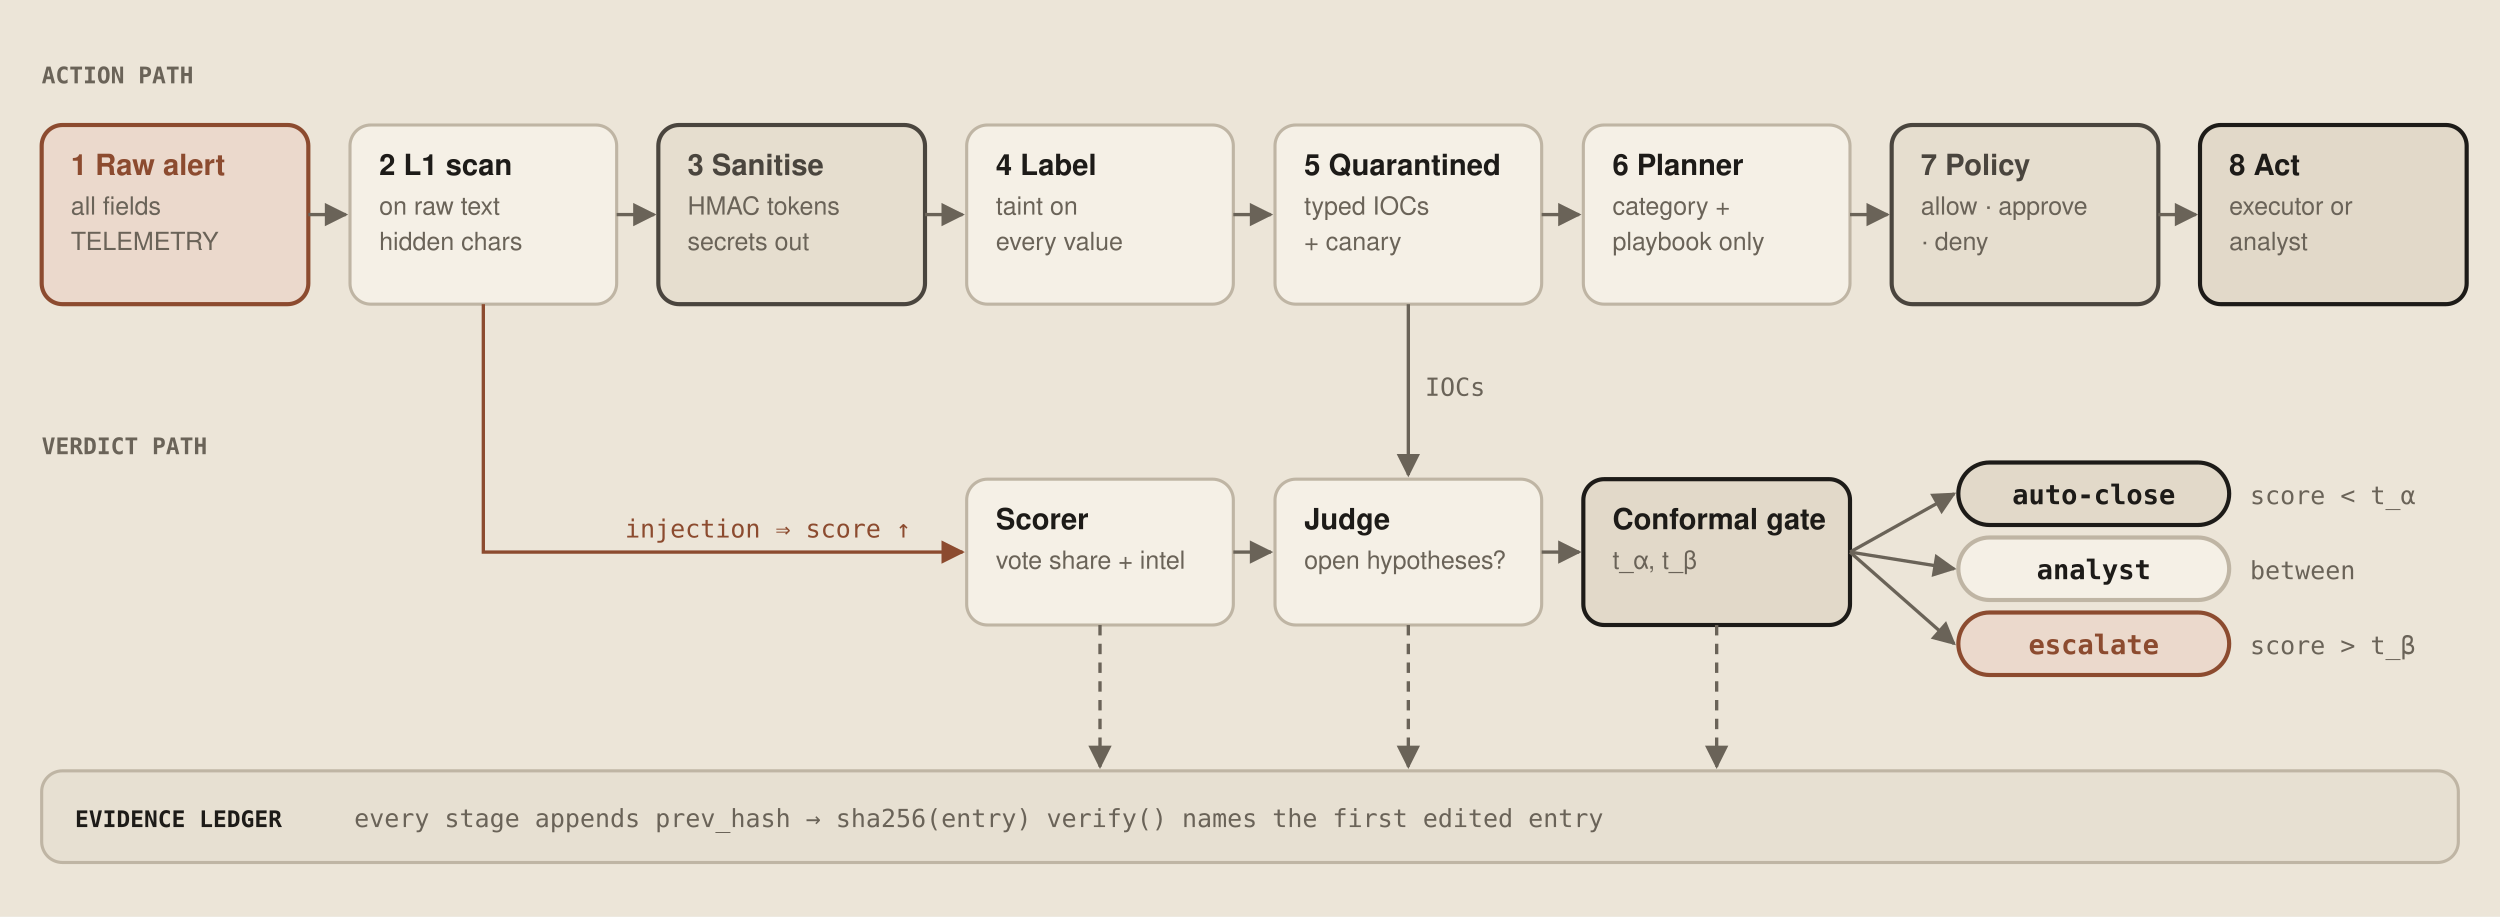
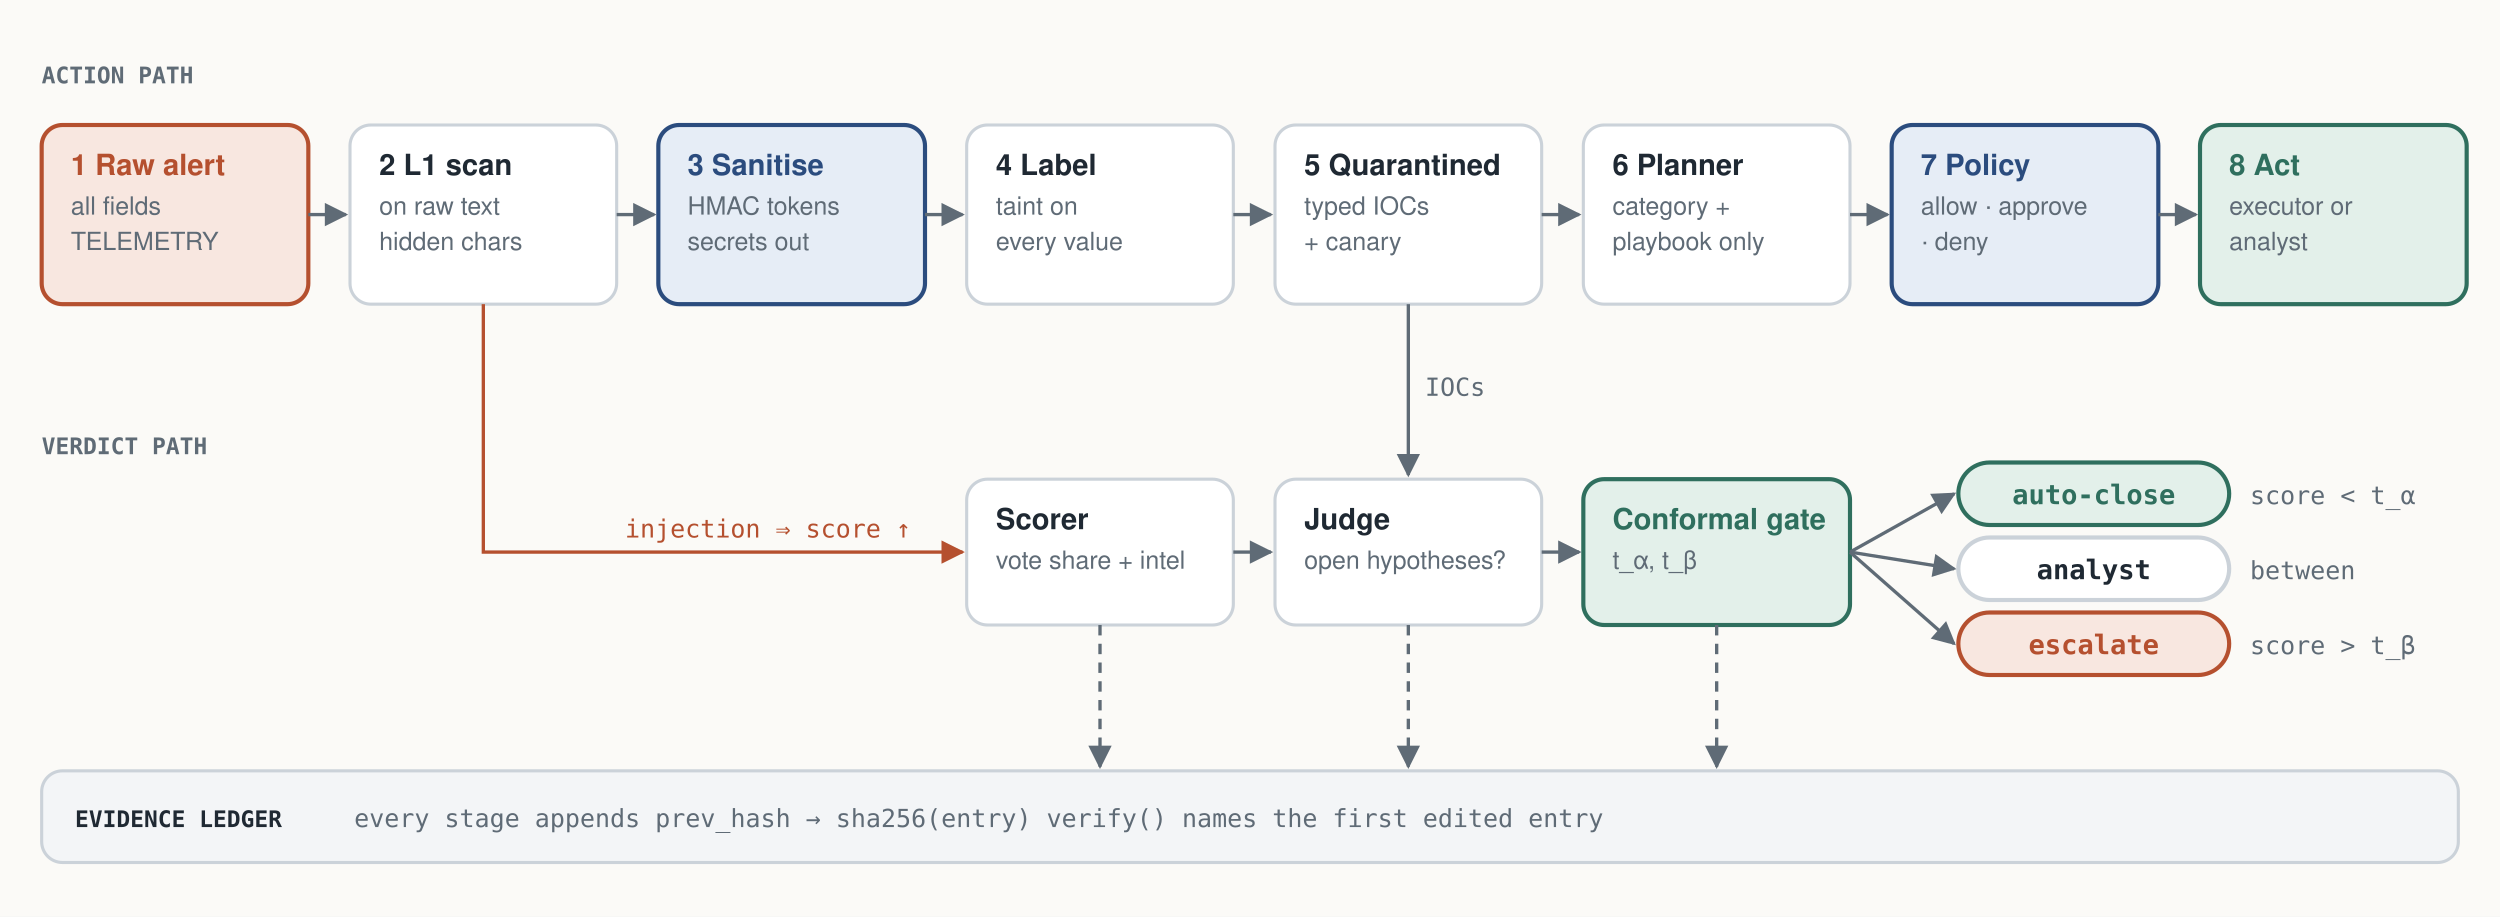
<svg xmlns="http://www.w3.org/2000/svg" viewBox="0 0 1200 440" role="img" aria-label="Alert lifecycle: an alert passes eight stages on the action path and a scoring path through judge and conformal gate; every stage appends to the evidence ledger.">
  <defs>
    <marker id="lifecycle-ah-ink" viewBox="0 0 10 10" refX="9" refY="5" markerWidth="7" markerHeight="7" orient="auto-start-reverse">
-       <path d="M0,0 L10,5 L0,10 z" style="fill:#1D1B18" />
+       <path d="M0,0 L10,5 L0,10 z" style="fill:#1F2933" />
    </marker>
    <marker id="lifecycle-ah-muted" viewBox="0 0 10 10" refX="9" refY="5" markerWidth="7" markerHeight="7" orient="auto-start-reverse">
-       <path d="M0,0 L10,5 L0,10 z" style="fill:#6A6358" />
+       <path d="M0,0 L10,5 L0,10 z" style="fill:#5F6B76" />
    </marker>
    <marker id="lifecycle-ah-accent" viewBox="0 0 10 10" refX="9" refY="5" markerWidth="7" markerHeight="7" orient="auto-start-reverse">
-       <path d="M0,0 L10,5 L0,10 z" style="fill:#4A453E" />
+       <path d="M0,0 L10,5 L0,10 z" style="fill:#2B4C7E" />
    </marker>
    <marker id="lifecycle-ah-trust" viewBox="0 0 10 10" refX="9" refY="5" markerWidth="7" markerHeight="7" orient="auto-start-reverse">
-       <path d="M0,0 L10,5 L0,10 z" style="fill:#1D1B18" />
+       <path d="M0,0 L10,5 L0,10 z" style="fill:#2F6F5E" />
    </marker>
    <marker id="lifecycle-ah-untrust" viewBox="0 0 10 10" refX="9" refY="5" markerWidth="7" markerHeight="7" orient="auto-start-reverse">
-       <path d="M0,0 L10,5 L0,10 z" style="fill:#8C4B2F" />
+       <path d="M0,0 L10,5 L0,10 z" style="fill:#B5502F" />
    </marker>
  </defs>
-   <rect width="1200" height="440" style="fill:#ECE5D8" />
-   <rect x="20" y="60" width="128" height="86" rx="10" style="fill:#EBD9CC;stroke:#8C4B2F;stroke-width:2" />
-   <text x="34" y="84" text-anchor="start" style="fill:#8C4B2F;font-family:Geist, Segoe UI, Helvetica, Arial, sans-serif;font-size:14px;font-weight:600">1 Raw alert</text>
-   <text x="34" y="103" text-anchor="start" style="fill:#6A6358;font-family:Geist, Segoe UI, Helvetica, Arial, sans-serif;font-size:12px;font-weight:400">all fields</text>
-   <text x="34" y="120" text-anchor="start" style="fill:#6A6358;font-family:Geist, Segoe UI, Helvetica, Arial, sans-serif;font-size:12px;font-weight:400">TELEMETRY</text>
-   <rect x="168" y="60" width="128" height="86" rx="10" style="fill:#F5F0E6;stroke:#BFB5A4;stroke-width:1.5" />
-   <text x="182" y="84" text-anchor="start" style="fill:#1D1B18;font-family:Geist, Segoe UI, Helvetica, Arial, sans-serif;font-size:14px;font-weight:600">2 L1 scan</text>
-   <text x="182" y="103" text-anchor="start" style="fill:#6A6358;font-family:Geist, Segoe UI, Helvetica, Arial, sans-serif;font-size:12px;font-weight:400">on raw text</text>
-   <text x="182" y="120" text-anchor="start" style="fill:#6A6358;font-family:Geist, Segoe UI, Helvetica, Arial, sans-serif;font-size:12px;font-weight:400">hidden chars</text>
-   <path d="M148,103 L166,103" style="fill:none;stroke:#6A6358;stroke-width:1.6" marker-end="url(#lifecycle-ah-muted)" />
-   <rect x="316" y="60" width="128" height="86" rx="10" style="fill:#E6DECF;stroke:#4A453E;stroke-width:2" />
-   <text x="330" y="84" text-anchor="start" style="fill:#4A453E;font-family:Geist, Segoe UI, Helvetica, Arial, sans-serif;font-size:14px;font-weight:600">3 Sanitise</text>
-   <text x="330" y="103" text-anchor="start" style="fill:#6A6358;font-family:Geist, Segoe UI, Helvetica, Arial, sans-serif;font-size:12px;font-weight:400">HMAC tokens</text>
-   <text x="330" y="120" text-anchor="start" style="fill:#6A6358;font-family:Geist, Segoe UI, Helvetica, Arial, sans-serif;font-size:12px;font-weight:400">secrets out</text>
-   <path d="M296,103 L314,103" style="fill:none;stroke:#6A6358;stroke-width:1.6" marker-end="url(#lifecycle-ah-muted)" />
-   <rect x="464" y="60" width="128" height="86" rx="10" style="fill:#F5F0E6;stroke:#BFB5A4;stroke-width:1.5" />
-   <text x="478" y="84" text-anchor="start" style="fill:#1D1B18;font-family:Geist, Segoe UI, Helvetica, Arial, sans-serif;font-size:14px;font-weight:600">4 Label</text>
-   <text x="478" y="103" text-anchor="start" style="fill:#6A6358;font-family:Geist, Segoe UI, Helvetica, Arial, sans-serif;font-size:12px;font-weight:400">taint on</text>
-   <text x="478" y="120" text-anchor="start" style="fill:#6A6358;font-family:Geist, Segoe UI, Helvetica, Arial, sans-serif;font-size:12px;font-weight:400">every value</text>
-   <path d="M444,103 L462,103" style="fill:none;stroke:#6A6358;stroke-width:1.6" marker-end="url(#lifecycle-ah-muted)" />
-   <rect x="612" y="60" width="128" height="86" rx="10" style="fill:#F5F0E6;stroke:#BFB5A4;stroke-width:1.5" />
-   <text x="626" y="84" text-anchor="start" style="fill:#1D1B18;font-family:Geist, Segoe UI, Helvetica, Arial, sans-serif;font-size:14px;font-weight:600">5 Quarantined</text>
-   <text x="626" y="103" text-anchor="start" style="fill:#6A6358;font-family:Geist, Segoe UI, Helvetica, Arial, sans-serif;font-size:12px;font-weight:400">typed IOCs</text>
-   <text x="626" y="120" text-anchor="start" style="fill:#6A6358;font-family:Geist, Segoe UI, Helvetica, Arial, sans-serif;font-size:12px;font-weight:400">+ canary</text>
-   <path d="M592,103 L610,103" style="fill:none;stroke:#6A6358;stroke-width:1.6" marker-end="url(#lifecycle-ah-muted)" />
-   <rect x="760" y="60" width="128" height="86" rx="10" style="fill:#F5F0E6;stroke:#BFB5A4;stroke-width:1.5" />
-   <text x="774" y="84" text-anchor="start" style="fill:#1D1B18;font-family:Geist, Segoe UI, Helvetica, Arial, sans-serif;font-size:14px;font-weight:600">6 Planner</text>
-   <text x="774" y="103" text-anchor="start" style="fill:#6A6358;font-family:Geist, Segoe UI, Helvetica, Arial, sans-serif;font-size:12px;font-weight:400">category +</text>
-   <text x="774" y="120" text-anchor="start" style="fill:#6A6358;font-family:Geist, Segoe UI, Helvetica, Arial, sans-serif;font-size:12px;font-weight:400">playbook only</text>
-   <path d="M740,103 L758,103" style="fill:none;stroke:#6A6358;stroke-width:1.6" marker-end="url(#lifecycle-ah-muted)" />
-   <rect x="908" y="60" width="128" height="86" rx="10" style="fill:#E6DECF;stroke:#4A453E;stroke-width:2" />
-   <text x="922" y="84" text-anchor="start" style="fill:#4A453E;font-family:Geist, Segoe UI, Helvetica, Arial, sans-serif;font-size:14px;font-weight:600">7 Policy</text>
-   <text x="922" y="103" text-anchor="start" style="fill:#6A6358;font-family:Geist, Segoe UI, Helvetica, Arial, sans-serif;font-size:12px;font-weight:400">allow · approve</text>
-   <text x="922" y="120" text-anchor="start" style="fill:#6A6358;font-family:Geist, Segoe UI, Helvetica, Arial, sans-serif;font-size:12px;font-weight:400">· deny</text>
-   <path d="M888,103 L906,103" style="fill:none;stroke:#6A6358;stroke-width:1.6" marker-end="url(#lifecycle-ah-muted)" />
-   <rect x="1056" y="60" width="128" height="86" rx="10" style="fill:#E2D9C9;stroke:#1D1B18;stroke-width:2" />
-   <text x="1070" y="84" text-anchor="start" style="fill:#1D1B18;font-family:Geist, Segoe UI, Helvetica, Arial, sans-serif;font-size:14px;font-weight:600">8 Act</text>
-   <text x="1070" y="103" text-anchor="start" style="fill:#6A6358;font-family:Geist, Segoe UI, Helvetica, Arial, sans-serif;font-size:12px;font-weight:400">executor or</text>
-   <text x="1070" y="120" text-anchor="start" style="fill:#6A6358;font-family:Geist, Segoe UI, Helvetica, Arial, sans-serif;font-size:12px;font-weight:400">analyst</text>
-   <path d="M1036,103 L1054,103" style="fill:none;stroke:#6A6358;stroke-width:1.6" marker-end="url(#lifecycle-ah-muted)" />
-   <text x="20" y="40" text-anchor="start" style="fill:#6A6358;font-family:Geist Mono, Consolas, Menlo, monospace;font-size:11px;font-weight:600">ACTION PATH</text>
-   <text x="20" y="218" text-anchor="start" style="fill:#6A6358;font-family:Geist Mono, Consolas, Menlo, monospace;font-size:11px;font-weight:600">VERDICT PATH</text>
-   <rect x="464" y="230" width="128" height="70" rx="10" style="fill:#F5F0E6;stroke:#BFB5A4;stroke-width:1.5" />
-   <text x="478" y="254" text-anchor="start" style="fill:#1D1B18;font-family:Geist, Segoe UI, Helvetica, Arial, sans-serif;font-size:14px;font-weight:600">Scorer</text>
-   <text x="478" y="273" text-anchor="start" style="fill:#6A6358;font-family:Geist, Segoe UI, Helvetica, Arial, sans-serif;font-size:12px;font-weight:400">vote share + intel</text>
-   <rect x="612" y="230" width="128" height="70" rx="10" style="fill:#F5F0E6;stroke:#BFB5A4;stroke-width:1.5" />
-   <text x="626" y="254" text-anchor="start" style="fill:#1D1B18;font-family:Geist, Segoe UI, Helvetica, Arial, sans-serif;font-size:14px;font-weight:600">Judge</text>
-   <text x="626" y="273" text-anchor="start" style="fill:#6A6358;font-family:Geist, Segoe UI, Helvetica, Arial, sans-serif;font-size:12px;font-weight:400">open hypotheses?</text>
-   <rect x="760" y="230" width="128" height="70" rx="10" style="fill:#E2D9C9;stroke:#1D1B18;stroke-width:2" />
-   <text x="774" y="254" text-anchor="start" style="fill:#1D1B18;font-family:Geist, Segoe UI, Helvetica, Arial, sans-serif;font-size:14px;font-weight:600">Conformal gate</text>
-   <text x="774" y="273" text-anchor="start" style="fill:#6A6358;font-family:Geist, Segoe UI, Helvetica, Arial, sans-serif;font-size:12px;font-weight:400">t_α, t_β</text>
-   <path d="M232,146 L232,265 L462,265" style="fill:none;stroke:#8C4B2F;stroke-width:1.6" marker-end="url(#lifecycle-ah-untrust)" />
-   <text x="300" y="258" text-anchor="start" style="fill:#8C4B2F;font-family:Geist Mono, Consolas, Menlo, monospace;font-size:12px;font-weight:400">injection ⇒ score ↑</text>
-   <path d="M676,146 L676,228" style="fill:none;stroke:#6A6358;stroke-width:1.6" marker-end="url(#lifecycle-ah-muted)" />
-   <text x="684" y="190" text-anchor="start" style="fill:#6A6358;font-family:Geist Mono, Consolas, Menlo, monospace;font-size:12px;font-weight:400">IOCs</text>
-   <path d="M592,265 L610,265" style="fill:none;stroke:#6A6358;stroke-width:1.6" marker-end="url(#lifecycle-ah-muted)" />
-   <path d="M740,265 L758,265" style="fill:none;stroke:#6A6358;stroke-width:1.6" marker-end="url(#lifecycle-ah-muted)" />
-   <rect x="940" y="222" width="130" height="30" rx="15.0" style="fill:#E2D9C9;stroke:#1D1B18;stroke-width:2" />
-   <text x="1005.0" y="242.0" text-anchor="middle" style="fill:#1D1B18;font-family:Geist Mono, Consolas, Menlo, monospace;font-size:13px;font-weight:600">auto-close</text>
-   <path d="M888,265 L938,237" style="fill:none;stroke:#6A6358;stroke-width:1.6" marker-end="url(#lifecycle-ah-muted)" />
-   <rect x="940" y="258" width="130" height="30" rx="15.0" style="fill:#F5F0E6;stroke:#BFB5A4;stroke-width:2" />
-   <text x="1005.0" y="278.0" text-anchor="middle" style="fill:#1D1B18;font-family:Geist Mono, Consolas, Menlo, monospace;font-size:13px;font-weight:600">analyst</text>
-   <path d="M888,265 L938,273" style="fill:none;stroke:#6A6358;stroke-width:1.6" marker-end="url(#lifecycle-ah-muted)" />
-   <rect x="940" y="294" width="130" height="30" rx="15.0" style="fill:#EBD9CC;stroke:#8C4B2F;stroke-width:2" />
-   <text x="1005.0" y="314.0" text-anchor="middle" style="fill:#8C4B2F;font-family:Geist Mono, Consolas, Menlo, monospace;font-size:13px;font-weight:600">escalate</text>
-   <path d="M888,265 L938,309" style="fill:none;stroke:#6A6358;stroke-width:1.6" marker-end="url(#lifecycle-ah-muted)" />
-   <text x="1080" y="242" text-anchor="start" style="fill:#6A6358;font-family:Geist Mono, Consolas, Menlo, monospace;font-size:12px;font-weight:400">score &lt; t_α</text>
-   <text x="1080" y="278" text-anchor="start" style="fill:#6A6358;font-family:Geist Mono, Consolas, Menlo, monospace;font-size:12px;font-weight:400">between</text>
-   <text x="1080" y="314" text-anchor="start" style="fill:#6A6358;font-family:Geist Mono, Consolas, Menlo, monospace;font-size:12px;font-weight:400">score &gt; t_β</text>
-   <rect x="20" y="370" width="1160" height="44" rx="10" style="fill:#E7E0D2;stroke:#BFB5A4;stroke-width:1.5" />
-   <text x="36" y="397" text-anchor="start" style="fill:#1D1B18;font-family:Geist Mono, Consolas, Menlo, monospace;font-size:11px;font-weight:600">EVIDENCE LEDGER</text>
-   <text x="170" y="397" text-anchor="start" style="fill:#6A6358;font-family:Geist Mono, Consolas, Menlo, monospace;font-size:12px;font-weight:400">every stage appends   prev_hash → sha256(entry)   verify() names the first edited entry</text>
-   <path d="M528,300 L528,368" style="fill:none;stroke:#6A6358;stroke-width:1.6;stroke-dasharray:5 4" marker-end="url(#lifecycle-ah-muted)" />
-   <path d="M676,300 L676,368" style="fill:none;stroke:#6A6358;stroke-width:1.6;stroke-dasharray:5 4" marker-end="url(#lifecycle-ah-muted)" />
-   <path d="M824,300 L824,368" style="fill:none;stroke:#6A6358;stroke-width:1.6;stroke-dasharray:5 4" marker-end="url(#lifecycle-ah-muted)" />
+   <rect width="1200" height="440" style="fill:#FBFAF7" />
+   <rect x="20" y="60" width="128" height="86" rx="10" style="fill:#F8E7E0;stroke:#B5502F;stroke-width:2" />
+   <text x="34" y="84" text-anchor="start" style="fill:#B5502F;font-family:Geist, Segoe UI, Helvetica, Arial, sans-serif;font-size:14px;font-weight:600">1 Raw alert</text>
+   <text x="34" y="103" text-anchor="start" style="fill:#5F6B76;font-family:Geist, Segoe UI, Helvetica, Arial, sans-serif;font-size:12px;font-weight:400">all fields</text>
+   <text x="34" y="120" text-anchor="start" style="fill:#5F6B76;font-family:Geist, Segoe UI, Helvetica, Arial, sans-serif;font-size:12px;font-weight:400">TELEMETRY</text>
+   <rect x="168" y="60" width="128" height="86" rx="10" style="fill:#FFFFFF;stroke:#CBD2D9;stroke-width:1.5" />
+   <text x="182" y="84" text-anchor="start" style="fill:#1F2933;font-family:Geist, Segoe UI, Helvetica, Arial, sans-serif;font-size:14px;font-weight:600">2 L1 scan</text>
+   <text x="182" y="103" text-anchor="start" style="fill:#5F6B76;font-family:Geist, Segoe UI, Helvetica, Arial, sans-serif;font-size:12px;font-weight:400">on raw text</text>
+   <text x="182" y="120" text-anchor="start" style="fill:#5F6B76;font-family:Geist, Segoe UI, Helvetica, Arial, sans-serif;font-size:12px;font-weight:400">hidden chars</text>
+   <path d="M148,103 L166,103" style="fill:none;stroke:#5F6B76;stroke-width:1.6" marker-end="url(#lifecycle-ah-muted)" />
+   <rect x="316" y="60" width="128" height="86" rx="10" style="fill:#E6EDF6;stroke:#2B4C7E;stroke-width:2" />
+   <text x="330" y="84" text-anchor="start" style="fill:#2B4C7E;font-family:Geist, Segoe UI, Helvetica, Arial, sans-serif;font-size:14px;font-weight:600">3 Sanitise</text>
+   <text x="330" y="103" text-anchor="start" style="fill:#5F6B76;font-family:Geist, Segoe UI, Helvetica, Arial, sans-serif;font-size:12px;font-weight:400">HMAC tokens</text>
+   <text x="330" y="120" text-anchor="start" style="fill:#5F6B76;font-family:Geist, Segoe UI, Helvetica, Arial, sans-serif;font-size:12px;font-weight:400">secrets out</text>
+   <path d="M296,103 L314,103" style="fill:none;stroke:#5F6B76;stroke-width:1.6" marker-end="url(#lifecycle-ah-muted)" />
+   <rect x="464" y="60" width="128" height="86" rx="10" style="fill:#FFFFFF;stroke:#CBD2D9;stroke-width:1.5" />
+   <text x="478" y="84" text-anchor="start" style="fill:#1F2933;font-family:Geist, Segoe UI, Helvetica, Arial, sans-serif;font-size:14px;font-weight:600">4 Label</text>
+   <text x="478" y="103" text-anchor="start" style="fill:#5F6B76;font-family:Geist, Segoe UI, Helvetica, Arial, sans-serif;font-size:12px;font-weight:400">taint on</text>
+   <text x="478" y="120" text-anchor="start" style="fill:#5F6B76;font-family:Geist, Segoe UI, Helvetica, Arial, sans-serif;font-size:12px;font-weight:400">every value</text>
+   <path d="M444,103 L462,103" style="fill:none;stroke:#5F6B76;stroke-width:1.6" marker-end="url(#lifecycle-ah-muted)" />
+   <rect x="612" y="60" width="128" height="86" rx="10" style="fill:#FFFFFF;stroke:#CBD2D9;stroke-width:1.5" />
+   <text x="626" y="84" text-anchor="start" style="fill:#1F2933;font-family:Geist, Segoe UI, Helvetica, Arial, sans-serif;font-size:14px;font-weight:600">5 Quarantined</text>
+   <text x="626" y="103" text-anchor="start" style="fill:#5F6B76;font-family:Geist, Segoe UI, Helvetica, Arial, sans-serif;font-size:12px;font-weight:400">typed IOCs</text>
+   <text x="626" y="120" text-anchor="start" style="fill:#5F6B76;font-family:Geist, Segoe UI, Helvetica, Arial, sans-serif;font-size:12px;font-weight:400">+ canary</text>
+   <path d="M592,103 L610,103" style="fill:none;stroke:#5F6B76;stroke-width:1.6" marker-end="url(#lifecycle-ah-muted)" />
+   <rect x="760" y="60" width="128" height="86" rx="10" style="fill:#FFFFFF;stroke:#CBD2D9;stroke-width:1.5" />
+   <text x="774" y="84" text-anchor="start" style="fill:#1F2933;font-family:Geist, Segoe UI, Helvetica, Arial, sans-serif;font-size:14px;font-weight:600">6 Planner</text>
+   <text x="774" y="103" text-anchor="start" style="fill:#5F6B76;font-family:Geist, Segoe UI, Helvetica, Arial, sans-serif;font-size:12px;font-weight:400">category +</text>
+   <text x="774" y="120" text-anchor="start" style="fill:#5F6B76;font-family:Geist, Segoe UI, Helvetica, Arial, sans-serif;font-size:12px;font-weight:400">playbook only</text>
+   <path d="M740,103 L758,103" style="fill:none;stroke:#5F6B76;stroke-width:1.6" marker-end="url(#lifecycle-ah-muted)" />
+   <rect x="908" y="60" width="128" height="86" rx="10" style="fill:#E6EDF6;stroke:#2B4C7E;stroke-width:2" />
+   <text x="922" y="84" text-anchor="start" style="fill:#2B4C7E;font-family:Geist, Segoe UI, Helvetica, Arial, sans-serif;font-size:14px;font-weight:600">7 Policy</text>
+   <text x="922" y="103" text-anchor="start" style="fill:#5F6B76;font-family:Geist, Segoe UI, Helvetica, Arial, sans-serif;font-size:12px;font-weight:400">allow · approve</text>
+   <text x="922" y="120" text-anchor="start" style="fill:#5F6B76;font-family:Geist, Segoe UI, Helvetica, Arial, sans-serif;font-size:12px;font-weight:400">· deny</text>
+   <path d="M888,103 L906,103" style="fill:none;stroke:#5F6B76;stroke-width:1.6" marker-end="url(#lifecycle-ah-muted)" />
+   <rect x="1056" y="60" width="128" height="86" rx="10" style="fill:#E3F0EA;stroke:#2F6F5E;stroke-width:2" />
+   <text x="1070" y="84" text-anchor="start" style="fill:#2F6F5E;font-family:Geist, Segoe UI, Helvetica, Arial, sans-serif;font-size:14px;font-weight:600">8 Act</text>
+   <text x="1070" y="103" text-anchor="start" style="fill:#5F6B76;font-family:Geist, Segoe UI, Helvetica, Arial, sans-serif;font-size:12px;font-weight:400">executor or</text>
+   <text x="1070" y="120" text-anchor="start" style="fill:#5F6B76;font-family:Geist, Segoe UI, Helvetica, Arial, sans-serif;font-size:12px;font-weight:400">analyst</text>
+   <path d="M1036,103 L1054,103" style="fill:none;stroke:#5F6B76;stroke-width:1.6" marker-end="url(#lifecycle-ah-muted)" />
+   <text x="20" y="40" text-anchor="start" style="fill:#5F6B76;font-family:Geist Mono, Consolas, Menlo, monospace;font-size:11px;font-weight:600">ACTION PATH</text>
+   <text x="20" y="218" text-anchor="start" style="fill:#5F6B76;font-family:Geist Mono, Consolas, Menlo, monospace;font-size:11px;font-weight:600">VERDICT PATH</text>
+   <rect x="464" y="230" width="128" height="70" rx="10" style="fill:#FFFFFF;stroke:#CBD2D9;stroke-width:1.5" />
+   <text x="478" y="254" text-anchor="start" style="fill:#1F2933;font-family:Geist, Segoe UI, Helvetica, Arial, sans-serif;font-size:14px;font-weight:600">Scorer</text>
+   <text x="478" y="273" text-anchor="start" style="fill:#5F6B76;font-family:Geist, Segoe UI, Helvetica, Arial, sans-serif;font-size:12px;font-weight:400">vote share + intel</text>
+   <rect x="612" y="230" width="128" height="70" rx="10" style="fill:#FFFFFF;stroke:#CBD2D9;stroke-width:1.5" />
+   <text x="626" y="254" text-anchor="start" style="fill:#1F2933;font-family:Geist, Segoe UI, Helvetica, Arial, sans-serif;font-size:14px;font-weight:600">Judge</text>
+   <text x="626" y="273" text-anchor="start" style="fill:#5F6B76;font-family:Geist, Segoe UI, Helvetica, Arial, sans-serif;font-size:12px;font-weight:400">open hypotheses?</text>
+   <rect x="760" y="230" width="128" height="70" rx="10" style="fill:#E3F0EA;stroke:#2F6F5E;stroke-width:2" />
+   <text x="774" y="254" text-anchor="start" style="fill:#2F6F5E;font-family:Geist, Segoe UI, Helvetica, Arial, sans-serif;font-size:14px;font-weight:600">Conformal gate</text>
+   <text x="774" y="273" text-anchor="start" style="fill:#5F6B76;font-family:Geist, Segoe UI, Helvetica, Arial, sans-serif;font-size:12px;font-weight:400">t_α, t_β</text>
+   <path d="M232,146 L232,265 L462,265" style="fill:none;stroke:#B5502F;stroke-width:1.6" marker-end="url(#lifecycle-ah-untrust)" />
+   <text x="300" y="258" text-anchor="start" style="fill:#B5502F;font-family:Geist Mono, Consolas, Menlo, monospace;font-size:12px;font-weight:400">injection ⇒ score ↑</text>
+   <path d="M676,146 L676,228" style="fill:none;stroke:#5F6B76;stroke-width:1.6" marker-end="url(#lifecycle-ah-muted)" />
+   <text x="684" y="190" text-anchor="start" style="fill:#5F6B76;font-family:Geist Mono, Consolas, Menlo, monospace;font-size:12px;font-weight:400">IOCs</text>
+   <path d="M592,265 L610,265" style="fill:none;stroke:#5F6B76;stroke-width:1.6" marker-end="url(#lifecycle-ah-muted)" />
+   <path d="M740,265 L758,265" style="fill:none;stroke:#5F6B76;stroke-width:1.6" marker-end="url(#lifecycle-ah-muted)" />
+   <rect x="940" y="222" width="130" height="30" rx="15.0" style="fill:#E3F0EA;stroke:#2F6F5E;stroke-width:2" />
+   <text x="1005.0" y="242.0" text-anchor="middle" style="fill:#2F6F5E;font-family:Geist Mono, Consolas, Menlo, monospace;font-size:13px;font-weight:600">auto-close</text>
+   <path d="M888,265 L938,237" style="fill:none;stroke:#5F6B76;stroke-width:1.6" marker-end="url(#lifecycle-ah-muted)" />
+   <rect x="940" y="258" width="130" height="30" rx="15.0" style="fill:#FFFFFF;stroke:#CBD2D9;stroke-width:2" />
+   <text x="1005.0" y="278.0" text-anchor="middle" style="fill:#1F2933;font-family:Geist Mono, Consolas, Menlo, monospace;font-size:13px;font-weight:600">analyst</text>
+   <path d="M888,265 L938,273" style="fill:none;stroke:#5F6B76;stroke-width:1.6" marker-end="url(#lifecycle-ah-muted)" />
+   <rect x="940" y="294" width="130" height="30" rx="15.0" style="fill:#F8E7E0;stroke:#B5502F;stroke-width:2" />
+   <text x="1005.0" y="314.0" text-anchor="middle" style="fill:#B5502F;font-family:Geist Mono, Consolas, Menlo, monospace;font-size:13px;font-weight:600">escalate</text>
+   <path d="M888,265 L938,309" style="fill:none;stroke:#5F6B76;stroke-width:1.6" marker-end="url(#lifecycle-ah-muted)" />
+   <text x="1080" y="242" text-anchor="start" style="fill:#5F6B76;font-family:Geist Mono, Consolas, Menlo, monospace;font-size:12px;font-weight:400">score &lt; t_α</text>
+   <text x="1080" y="278" text-anchor="start" style="fill:#5F6B76;font-family:Geist Mono, Consolas, Menlo, monospace;font-size:12px;font-weight:400">between</text>
+   <text x="1080" y="314" text-anchor="start" style="fill:#5F6B76;font-family:Geist Mono, Consolas, Menlo, monospace;font-size:12px;font-weight:400">score &gt; t_β</text>
+   <rect x="20" y="370" width="1160" height="44" rx="10" style="fill:#F3F5F7;stroke:#CBD2D9;stroke-width:1.5" />
+   <text x="36" y="397" text-anchor="start" style="fill:#1F2933;font-family:Geist Mono, Consolas, Menlo, monospace;font-size:11px;font-weight:600">EVIDENCE LEDGER</text>
+   <text x="170" y="397" text-anchor="start" style="fill:#5F6B76;font-family:Geist Mono, Consolas, Menlo, monospace;font-size:12px;font-weight:400">every stage appends   prev_hash → sha256(entry)   verify() names the first edited entry</text>
+   <path d="M528,300 L528,368" style="fill:none;stroke:#5F6B76;stroke-width:1.6;stroke-dasharray:5 4" marker-end="url(#lifecycle-ah-muted)" />
+   <path d="M676,300 L676,368" style="fill:none;stroke:#5F6B76;stroke-width:1.6;stroke-dasharray:5 4" marker-end="url(#lifecycle-ah-muted)" />
+   <path d="M824,300 L824,368" style="fill:none;stroke:#5F6B76;stroke-width:1.6;stroke-dasharray:5 4" marker-end="url(#lifecycle-ah-muted)" />
</svg>
